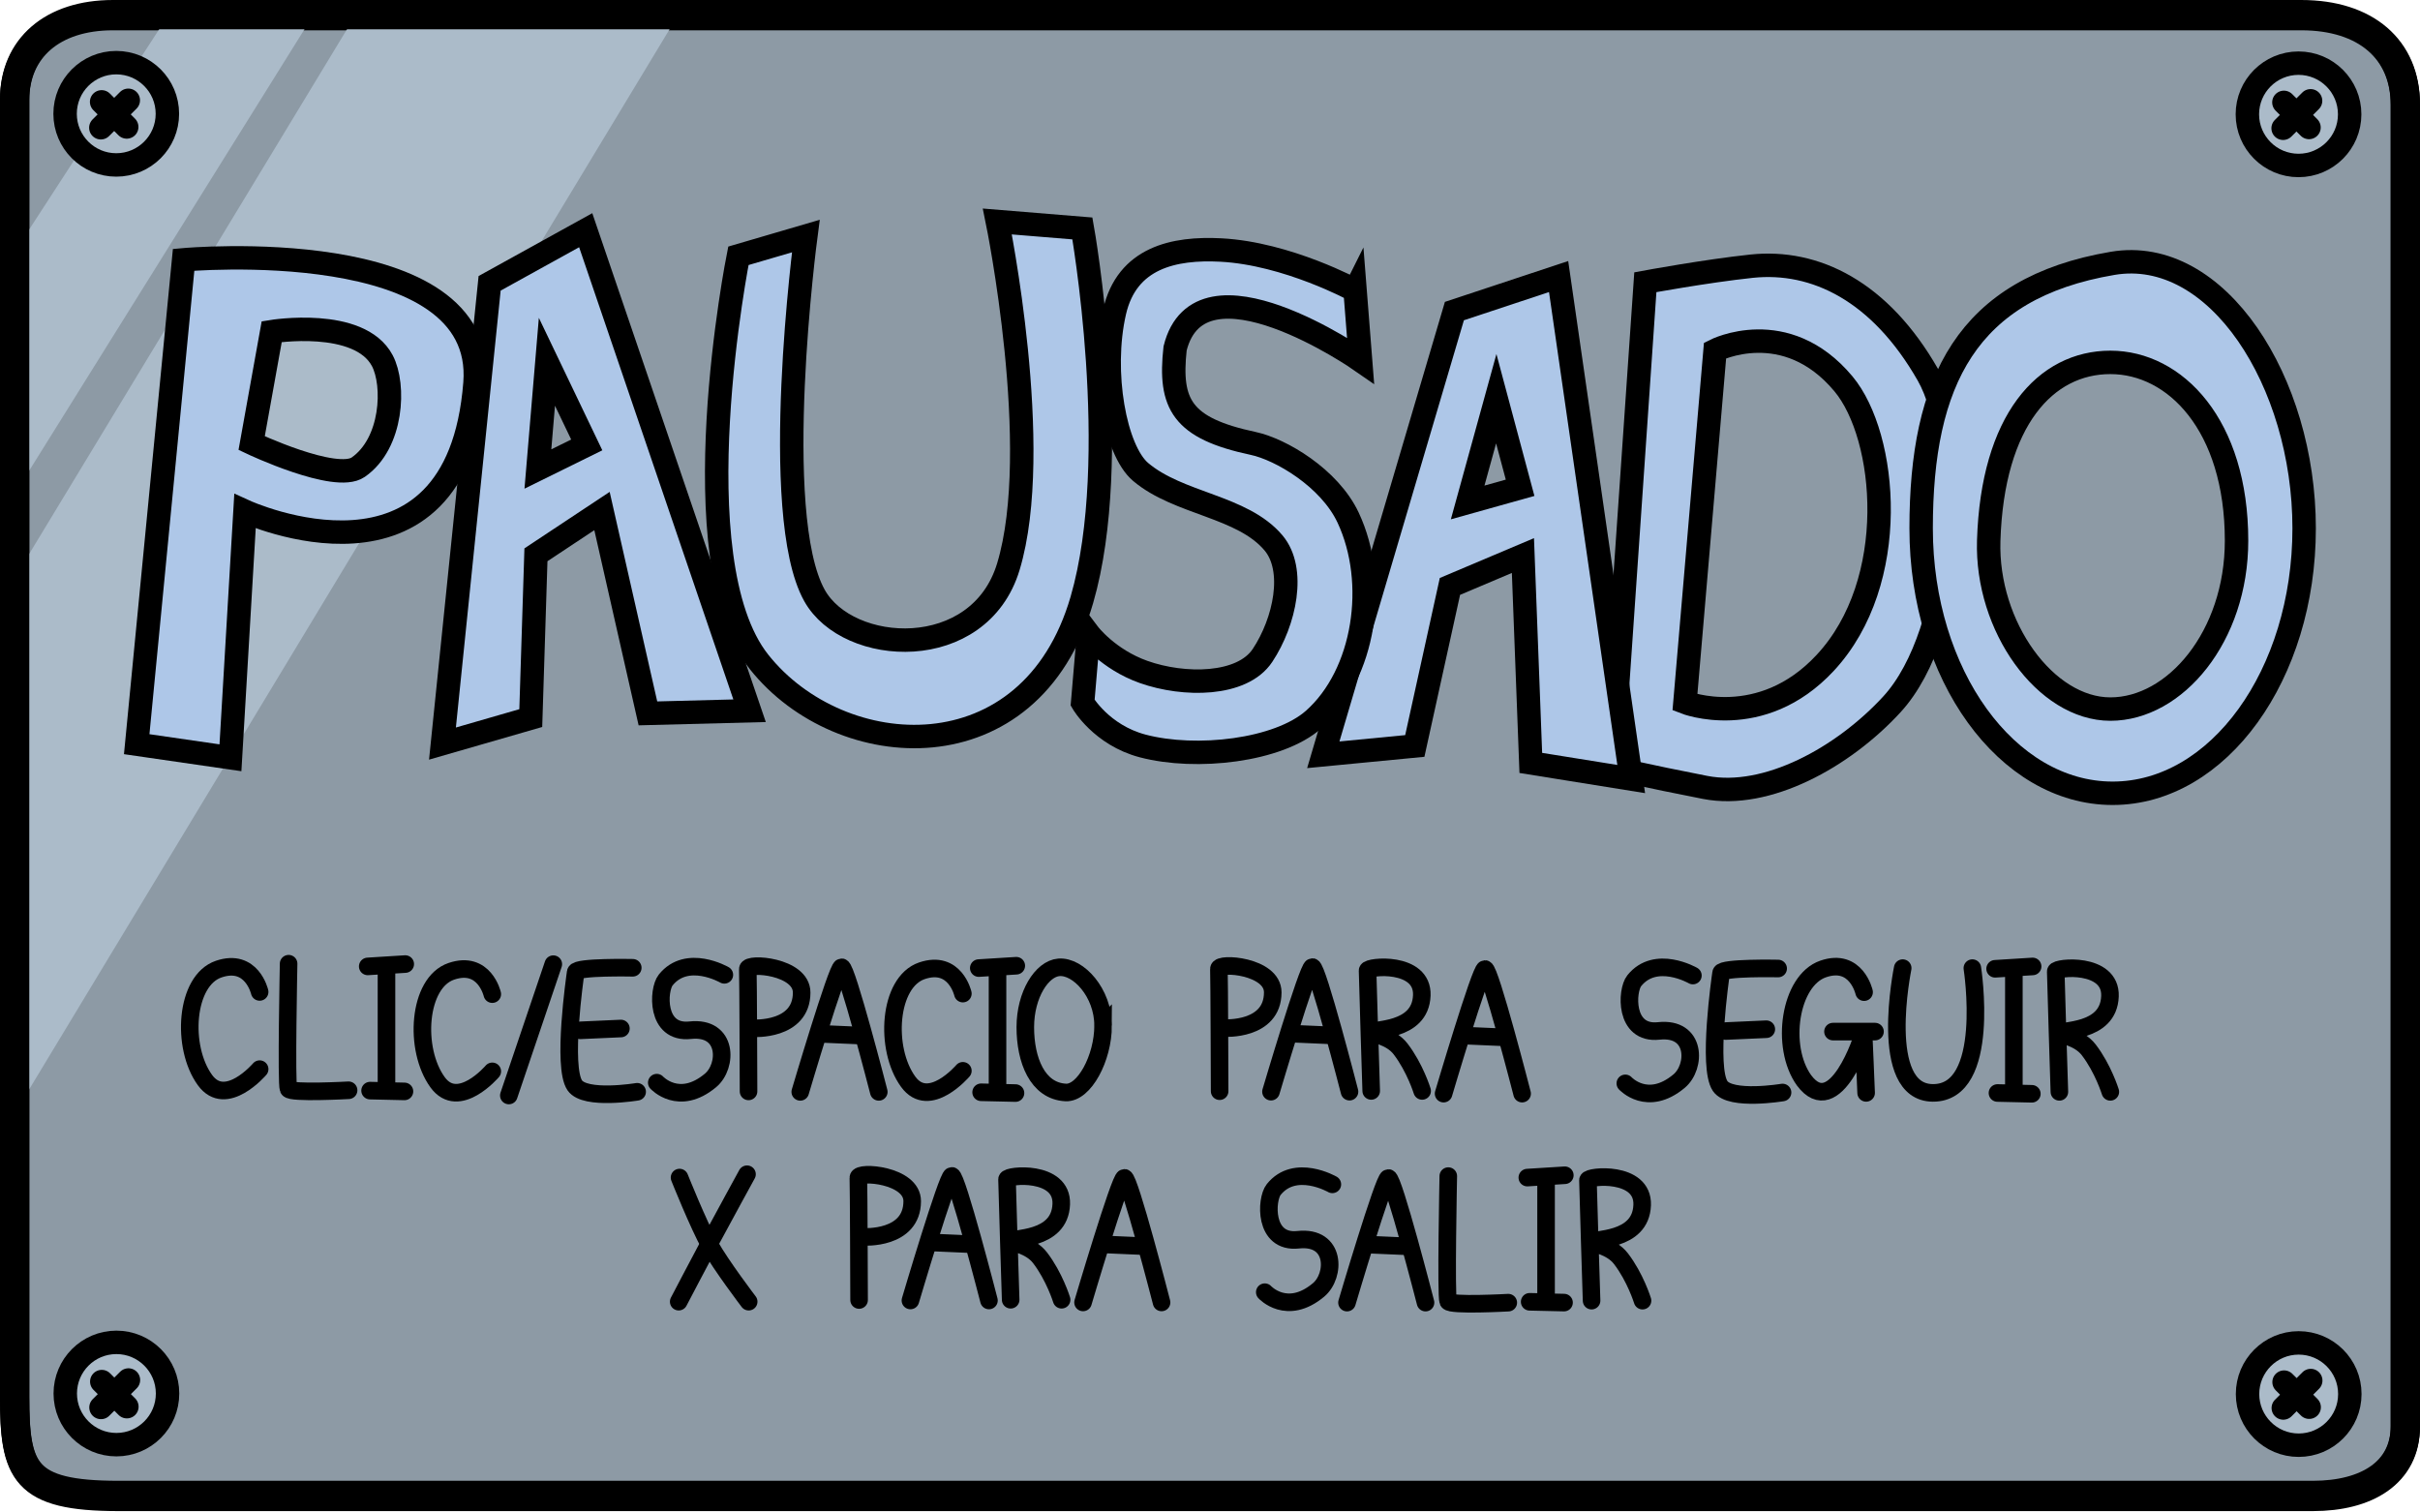
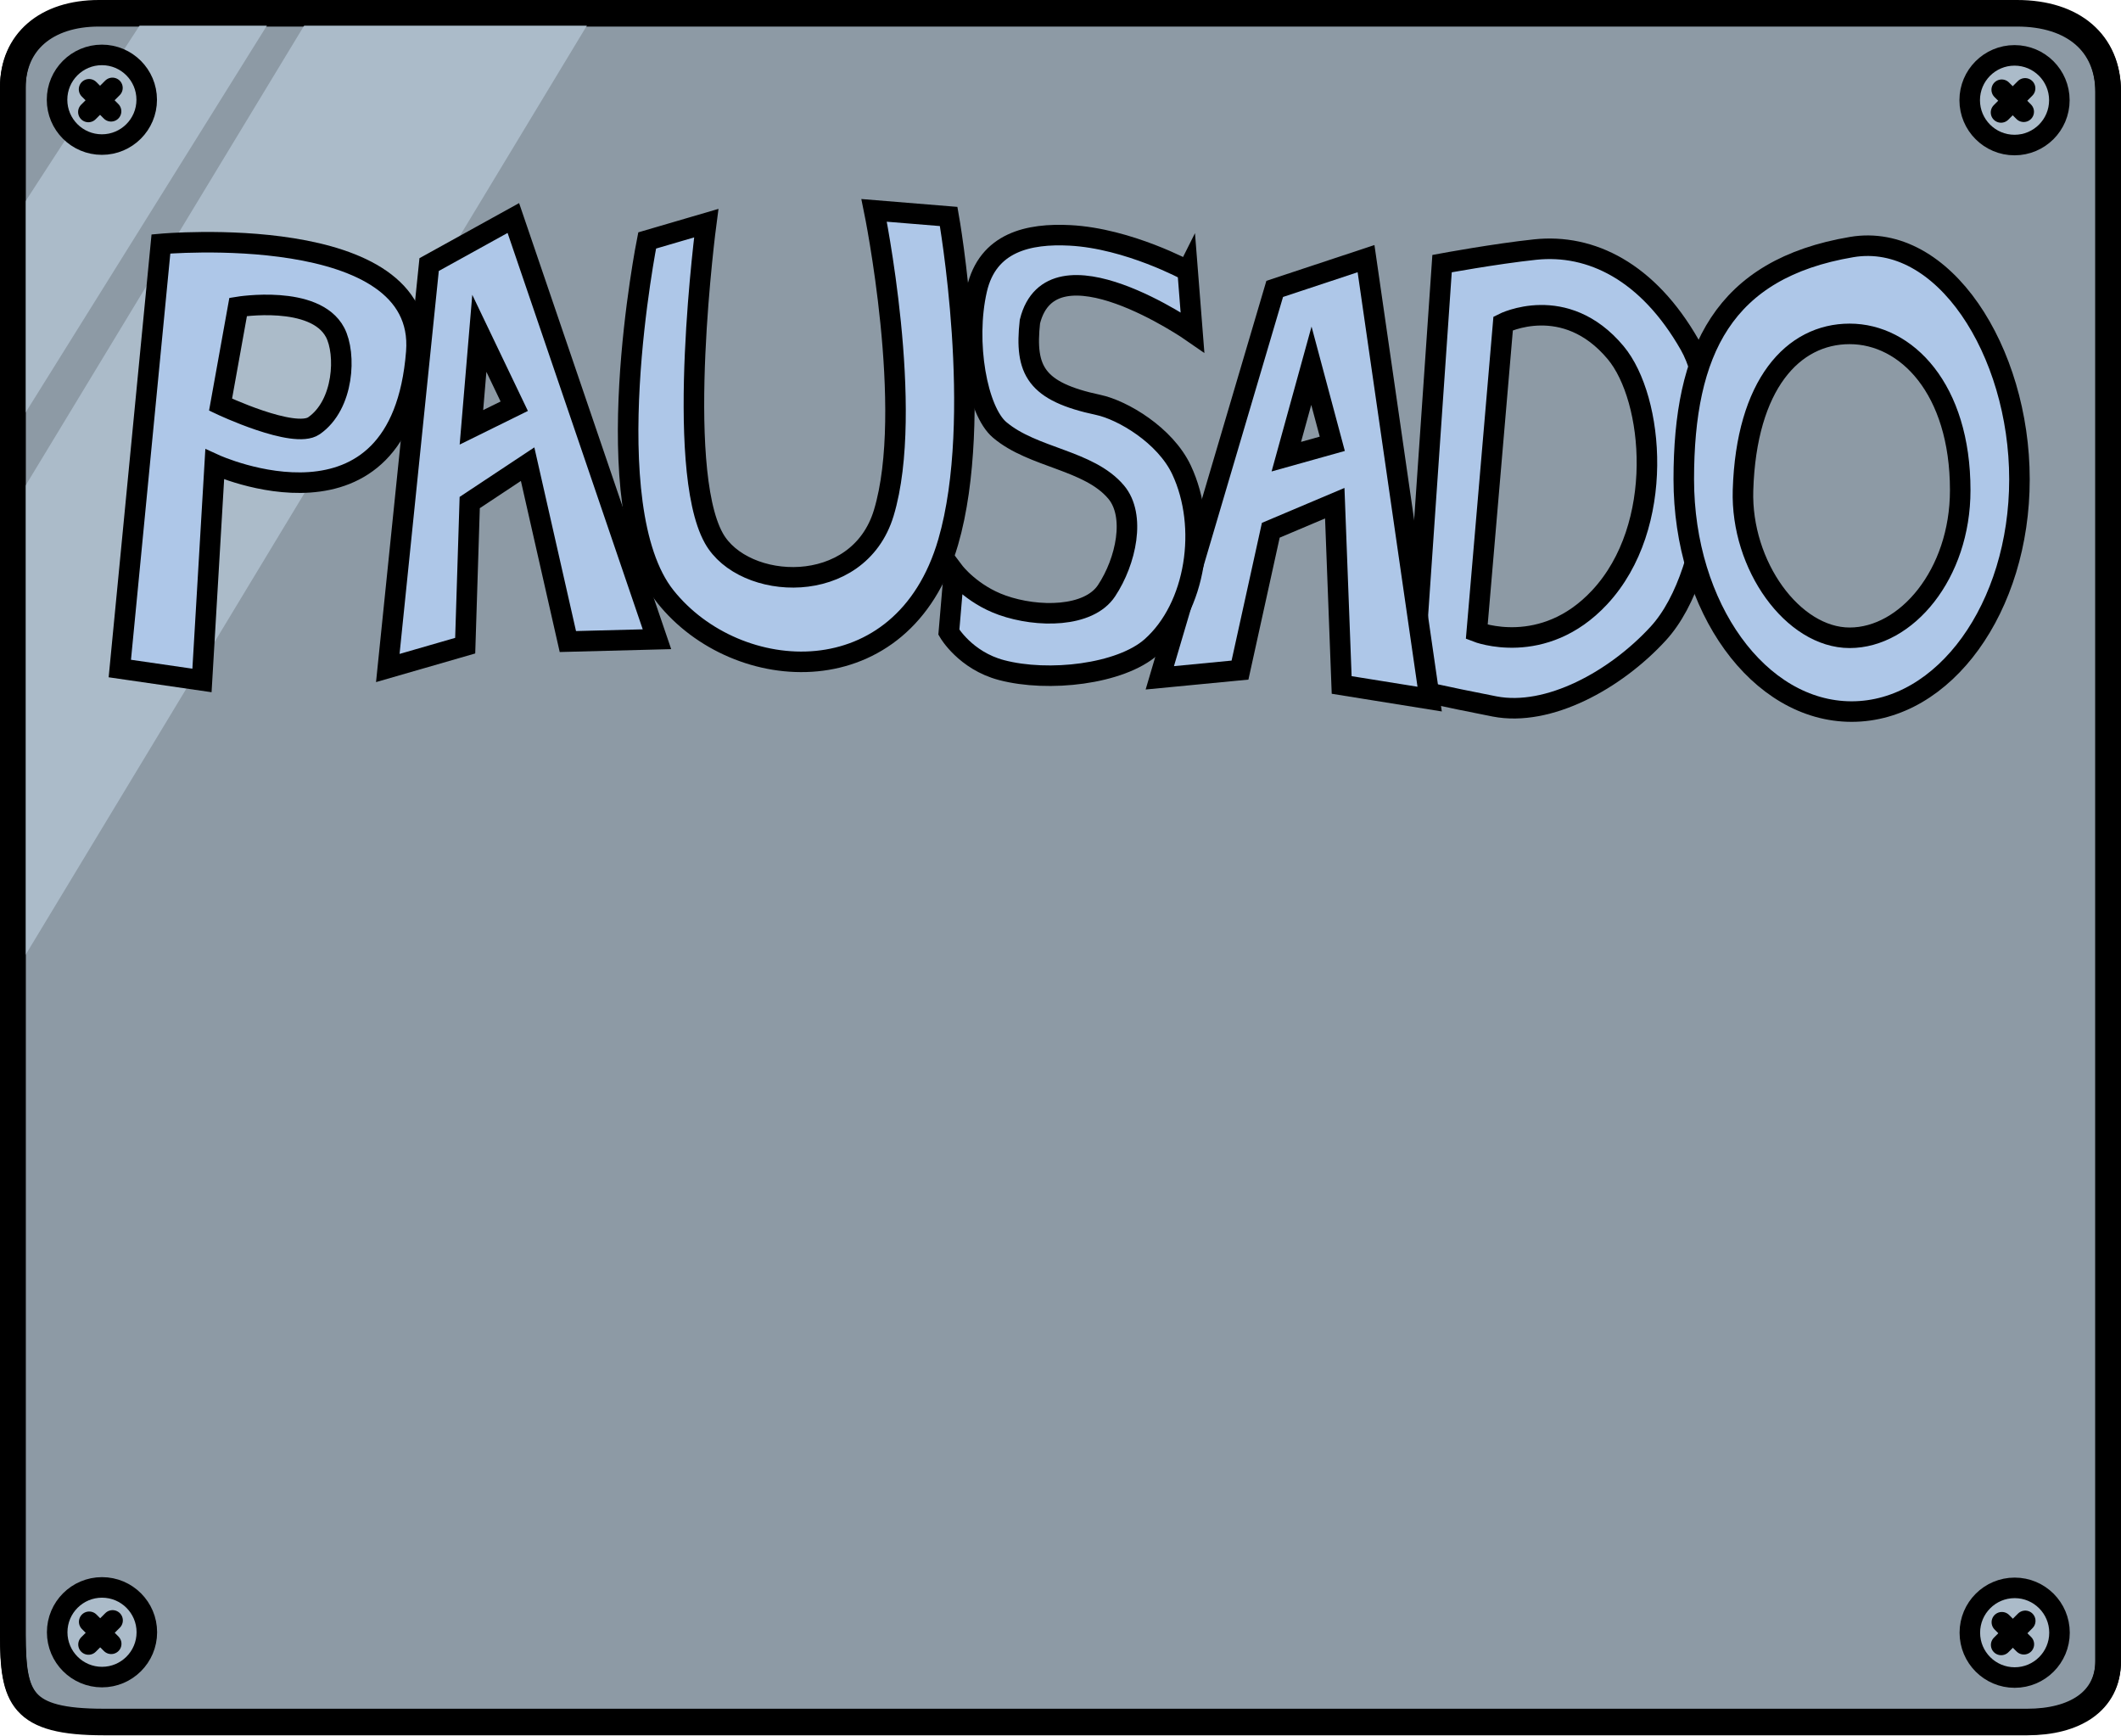
- <svg xmlns="http://www.w3.org/2000/svg" version="1.1" width="206.563" height="128.982" viewBox="0,0,206.563,128.982">
-   <g transform="translate(-141.836,-115.0397)">
-     <g data-paper-data="{&quot;isPaintingLayer&quot;:true}" fill-rule="nonzero" stroke-linejoin="miter" stroke-miterlimit="10" stroke-dasharray="" stroke-dashoffset="0" style="mix-blend-mode: normal">
-       <path d="M143.086,234.289c0,-25.051 0,-97.761 0,-110.702c0,-4.41 3.254,-7.21 8.379,-7.21c19.312,0 151.158,0 186.811,0c5.489,0 8.872,2.911 8.872,7.635c0,13.685 0,90.706 0,112.823c0,3.952 -3.294,5.938 -7.886,5.938c-18.869,0 -151.526,0 -187.304,0c-8.104,0 -8.872,-2.094 -8.872,-8.483z" fill="#8d9aa5" stroke="#000000" stroke-width="2.5" stroke-linecap="butt" />
-       <path d="M142.734,137.079l13.449,-20.712l12.497,-0.2l-25.588,41.025z" fill="#abbbc9" stroke="none" stroke-width="0" stroke-linecap="butt" />
-       <path d="M142.456,165.411l29.635,-48.926l27.439,0.158l-56.716,93.882z" fill="#abbbc9" stroke="none" stroke-width="0" stroke-linecap="butt" />
-       <path d="M143.086,234.202c0,-25.051 0,-97.761 0,-110.702c0,-4.41 3.254,-7.21 8.379,-7.21c19.312,0 151.158,0 186.811,0c5.489,0 8.872,2.911 8.872,7.635c0,13.685 0,90.706 0,112.823c0,3.952 -3.294,5.938 -7.886,5.938c-18.869,0 -151.526,0 -187.304,0c-8.104,0 -8.872,-2.094 -8.872,-8.483z" fill="none" stroke="#000000" stroke-width="2.5" stroke-linecap="butt" />
-       <path d="M153.505,178.561l4.004,-41.345c0,0 25.879,-2.346 24.871,10.523c-1.507,19.238 -19.632,10.946 -19.632,10.946l-1.241,21.037zM172.41,154.92c2.942,-2.034 3.156,-7.019 2.059,-9.094c-1.959,-3.707 -9.44,-2.479 -9.44,-2.479l-1.713,9.514c0,0 7.163,3.394 9.094,2.059z" fill="#aec7e8" stroke="#000000" stroke-width="2" stroke-linecap="butt" />
-       <path d="M279.425,180.57l2.852,-41.44c0,0 5.166,-0.956 9.066,-1.369c5.432,-0.575 10.976,2.139 15.049,9.265c3.422,5.987 2.611,21.952 -3.069,28.134c-4.169,4.537 -10.687,8.112 -15.936,7.092c-5.153,-1.002 -7.962,-1.682 -7.962,-1.682zM299.185,147.802c-4.942,-5.915 -10.958,-2.851 -10.958,-2.851l-2.57,30.042c0,0 6.471,2.542 11.973,-3.373c6.448,-6.932 5.3,-19.334 1.555,-23.818z" fill="#aec7e8" stroke="#000000" stroke-width="2" stroke-linecap="butt" />
-       <path d="M338.51,160.135c0,12.491 -7.318,22.617 -16.346,22.617c-9.028,0 -16.346,-10.126 -16.346,-22.617c0,-12.491 3.857,-20.504 16.346,-22.617c8.923,-1.51 16.346,10.126 16.346,22.617zM321.971,175.565c5.523,0 10.769,-6.189 10.769,-14.374c0,-9.875 -5.246,-15.219 -10.769,-15.219c-5.523,0 -10.066,4.918 -10.385,15.219c-0.227,7.334 4.862,14.374 10.385,14.374z" fill="#aec7e8" stroke="#000000" stroke-width="2" stroke-linecap="butt" />
-       <path d="M179.603,178.51l4.026,-39.287l8.201,-4.534l13.987,41.018l-8.677,0.225l-3.92,-17.273l-5.638,3.737l-0.441,13.938zM191.919,153.017l-3.4,-7.097l-0.77,9.153z" fill="#aec7e8" stroke="#000000" stroke-width="2" stroke-linecap="butt" />
-       <path d="M206.636,171.552c-6.951,-8.738 -1.774,-34.677 -1.774,-34.677l5.755,-1.685c0,0 -3.141,23.708 0.738,30.674c2.87,5.155 14.065,5.776 16.552,-2.456c3.039,-10.058 -0.94,-29.463 -0.94,-29.463l7.259,0.594c0,0 3.482,19.563 -0.047,31.71c-4.385,15.095 -20.591,14.041 -27.543,5.303z" fill="#aec7e8" stroke="#000000" stroke-width="2" stroke-linecap="butt" />
-       <path d="M254.788,179.466l11.191,-37.874l8.895,-2.947l6.196,42.892l-8.57,-1.377l-0.672,-17.7l-6.23,2.635l-2.999,13.618zM271.587,156.675l-2.035,-7.602l-2.442,8.855z" fill="#aec7e8" stroke="#000000" stroke-width="2" stroke-linecap="butt" />
-       <path d="M257.5,139.828l0.47,5.982c0,0 -13.714,-9.547 -15.832,-1.031c-0.52,4.755 0.561,6.813 6.672,8.112c2.332,0.496 6.503,2.932 8.098,6.334c2.602,5.551 1.422,13.366 -2.936,17.228c-3.011,2.669 -10.037,3.463 -14.6,2.26c-3.528,-0.93 -5.127,-3.693 -5.127,-3.693l0.502,-5.896c0,0 1.652,2.191 4.706,3.273c3.437,1.217 8.407,1.211 10.148,-1.414c1.911,-2.881 2.862,-7.331 0.929,-9.613c-2.667,-3.149 -8.077,-3.293 -11.335,-6.047c-2.187,-1.849 -3.405,-8.525 -2.226,-13.665c1.062,-4.63 5.067,-5.486 9.072,-5.278c5.69,0.296 11.458,3.45 11.458,3.45z" fill="#aec7e8" stroke="#000000" stroke-width="2" stroke-linecap="butt" />
-       <path d="M147.392,124.753c0,-2.411 1.955,-4.366 4.366,-4.366c2.411,0 4.366,1.955 4.366,4.366c0,2.411 -1.955,4.366 -4.366,4.366c-2.411,0 -4.366,-1.955 -4.366,-4.366z" fill="#abbbc9" stroke="#000000" stroke-width="2" stroke-linecap="butt" />
-       <path d="M152.653,125.877l-2.143,-2.143" fill="none" stroke="#000000" stroke-width="2" stroke-linecap="round" />
-       <path d="M333.664,124.797c0,-2.411 1.955,-4.366 4.366,-4.366c2.411,0 4.366,1.955 4.366,4.366c0,2.411 -1.955,4.366 -4.366,4.366c-2.411,0 -4.366,-1.955 -4.366,-4.366z" fill="#abbbc9" stroke="#000000" stroke-width="2" stroke-linecap="butt" />
-       <path d="M336.782,123.778l2.143,2.143" fill="none" stroke="#000000" stroke-width="2" stroke-linecap="round" />
-       <path d="M150.443,125.944l2.344,-2.344" fill="none" stroke="#000000" stroke-width="2" stroke-linecap="round" />
-       <path d="M336.715,125.988l2.344,-2.344" fill="none" stroke="#000000" stroke-width="2" stroke-linecap="round" />
-       <path d="M147.406,233.987c0,-2.411 1.955,-4.366 4.366,-4.366c2.411,0 4.366,1.955 4.366,4.366c0,2.411 -1.955,4.366 -4.366,4.366c-2.411,0 -4.366,-1.955 -4.366,-4.366z" fill="#abbbc9" stroke="#000000" stroke-width="2" stroke-linecap="butt" />
-       <path d="M150.523,232.968l2.143,2.143" fill="none" stroke="#000000" stroke-width="2" stroke-linecap="round" />
-       <path d="M333.678,234.032c0,-2.411 1.955,-4.366 4.366,-4.366c2.411,0 4.366,1.955 4.366,4.366c0,2.411 -1.955,4.366 -4.366,4.366c-2.411,0 -4.366,-1.955 -4.366,-4.366z" fill="#abbbc9" stroke="#000000" stroke-width="2" stroke-linecap="butt" />
-       <path d="M336.796,233.013l2.143,2.143" fill="none" stroke="#000000" stroke-width="2" stroke-linecap="round" />
-       <path d="M152.8,232.834l-2.344,2.344" fill="none" stroke="#000000" stroke-width="2" stroke-linecap="round" />
-       <path d="M339.073,232.879l-2.344,2.344" fill="none" stroke="#000000" stroke-width="2" stroke-linecap="round" />
-       <path d="M171.591,208.102c0,0 -4.944,0.276 -5.13,-0.114c-0.199,-0.418 0.01,-10.689 0.01,-10.689" fill="none" stroke="#000000" stroke-width="1.5" stroke-linecap="round" />
-       <path d="M163.999,206.299c0,0 -2.886,3.382 -4.666,0.936c-2.05,-2.818 -1.684,-8.502 1.169,-9.474c2.829,-0.964 3.497,1.947 3.497,1.947" fill="none" stroke="#000000" stroke-width="1.5" stroke-linecap="round" />
-       <path d="M176.426,197.33l-3.201,0.2" fill="none" stroke="#000000" stroke-width="1.5" stroke-linecap="round" />
-       <path d="M174.825,197.597v10.402" fill="none" stroke="#000000" stroke-width="1.5" stroke-linecap="round" />
-       <path d="M173.425,208.132l2.934,0.067" fill="none" stroke="#000000" stroke-width="1.5" stroke-linecap="round" />
-       <path d="M183.856,206.487c0,0 -2.886,3.382 -4.666,0.936c-2.05,-2.818 -1.684,-8.502 1.169,-9.474c2.829,-0.964 3.497,1.947 3.497,1.947" fill="none" stroke="#000000" stroke-width="1.5" stroke-linecap="round" />
-       <path d="M189.064,197.338l-3.796,11.21" fill="none" stroke="#000000" stroke-width="1.5" stroke-linecap="round" />
-       <path d="M210.143,208.239c0,0 3.147,-10.637 3.528,-10.637c0.439,0 3.175,10.637 3.175,10.637" fill="none" stroke="#000000" stroke-width="1.5" stroke-linecap="round" />
-       <path d="M211.891,203.285l3.351,0.146" fill="none" stroke="#000000" stroke-width="1.5" stroke-linecap="round" />
-       <path d="M205.729,208.199c0,0 -0.029,-9.778 -0.063,-10.432c-0.03,-0.591 4.604,-0.27 4.597,2c-0.009,3.299 -4.15,3.044 -4.15,3.044" fill="none" stroke="#000000" stroke-width="1.5" stroke-linecap="round" />
-       <path d="M224.023,206.441c0,0 -2.886,3.382 -4.666,0.936c-2.05,-2.818 -1.684,-8.502 1.169,-9.474c2.829,-0.964 3.497,1.947 3.497,1.947" fill="none" stroke="#000000" stroke-width="1.5" stroke-linecap="round" />
-       <path d="M196.221,208.231c0,0 -4.442,0.744 -5.325,-0.549c-1.086,-1.592 0.022,-9.253 0.079,-9.66c0.067,-0.478 4.871,-0.375 4.871,-0.375" fill="none" stroke="#000000" stroke-width="1.5" stroke-linecap="round" />
-       <path d="M228.582,197.472l-3.201,0.2" fill="none" stroke="#000000" stroke-width="1.5" stroke-linecap="round" />
-       <path d="M226.981,197.739v10.402" fill="none" stroke="#000000" stroke-width="1.5" stroke-linecap="round" />
-       <path d="M225.581,208.274l2.934,0.067" fill="none" stroke="#000000" stroke-width="1.5" stroke-linecap="round" />
-       <path d="M203.664,198.248c0,0 -3.18,-1.832 -5.006,0.442c-0.667,0.83 -0.866,4.607 2.09,4.286c3.228,-0.351 3.202,3.062 1.736,4.286c-2.702,2.255 -4.588,0.19 -4.588,0.19" fill="none" stroke="#000000" stroke-width="1.5" stroke-linecap="round" />
-       <path d="M191.369,202.986l3.466,-0.156" fill="none" stroke="#000000" stroke-width="1.5" stroke-linecap="round" />
-       <path d="M235.993,202.574c0,2.791 -1.617,5.795 -3.188,5.717c-2.423,-0.12 -3.452,-2.779 -3.452,-5.569c0,-2.791 1.417,-4.998 2.867,-5.113c1.663,-0.132 3.772,2.175 3.772,4.966z" fill="none" stroke="#000000" stroke-width="1.5" stroke-linecap="butt" />
-       <path d="M250.323,208.222c0,0 3.147,-10.637 3.528,-10.637c0.439,0 3.175,10.637 3.175,10.637" fill="none" stroke="#000000" stroke-width="1.5" stroke-linecap="round" />
-       <path d="M252.071,203.268l3.351,0.146" fill="none" stroke="#000000" stroke-width="1.5" stroke-linecap="round" />
-       <path d="M245.94,208.181c0,0 -0.029,-9.778 -0.063,-10.432c-0.03,-0.591 4.604,-0.27 4.597,2c-0.009,3.299 -4.15,3.044 -4.15,3.044" fill="none" stroke="#000000" stroke-width="1.5" stroke-linecap="round" />
-       <path d="M258.878,208.159c0,0 -0.31,-9.736 -0.311,-10.276c-0,-0.371 4.738,-0.839 4.629,2.117c-0.118,3.227 -4.326,2.798 -4.288,3.189c0.01,0.103 1.622,0.274 2.475,1.384c1.232,1.603 1.843,3.586 1.843,3.586" fill="none" stroke="#000000" stroke-width="1.5" stroke-linecap="round" />
-       <path d="M265.056,208.389c0,0 3.147,-10.637 3.528,-10.637c0.439,0 3.175,10.637 3.175,10.637" fill="none" stroke="#000000" stroke-width="1.5" stroke-linecap="round" />
-       <path d="M266.804,203.435l3.351,0.146" fill="none" stroke="#000000" stroke-width="1.5" stroke-linecap="round" />
-       <path d="M301.122,208.326c0,0 -0.212,-5.306 -0.226,-5.121c-0.025,0.333 -2.426,7.603 -5.076,4.046c-2.05,-2.861 -1.221,-8.516 1.632,-9.502c2.829,-0.979 3.497,1.977 3.497,1.977" fill="none" stroke="#000000" stroke-width="1.5" stroke-linecap="round" />
-       <path d="M301.88,203.094h-3.587" fill="none" stroke="#000000" stroke-width="1.5" stroke-linecap="round" />
-       <path d="M293.988,208.293c0,0 -4.442,0.744 -5.325,-0.549c-1.086,-1.592 0.022,-9.253 0.079,-9.66c0.067,-0.478 4.871,-0.375 4.871,-0.375" fill="none" stroke="#000000" stroke-width="1.5" stroke-linecap="round" />
-       <path d="M315.333,197.533l-3.201,0.2" fill="none" stroke="#000000" stroke-width="1.5" stroke-linecap="round" />
-       <path d="M313.733,197.8v10.402" fill="none" stroke="#000000" stroke-width="1.5" stroke-linecap="round" />
-       <path d="M312.333,208.335l2.934,0.067" fill="none" stroke="#000000" stroke-width="1.5" stroke-linecap="round" />
-       <path d="M286.336,198.309c0,0 -3.18,-1.832 -5.006,0.442c-0.667,0.83 -0.866,4.607 2.09,4.286c3.228,-0.351 3.202,3.062 1.736,4.286c-2.702,2.255 -4.588,0.19 -4.588,0.19" fill="none" stroke="#000000" stroke-width="1.5" stroke-linecap="round" />
-       <path d="M289.136,203.047l3.466,-0.156" fill="none" stroke="#000000" stroke-width="1.5" stroke-linecap="round" />
-       <path d="M317.618,208.237c0,0 -0.31,-9.736 -0.311,-10.276c-0,-0.371 4.738,-0.839 4.629,2.117c-0.118,3.227 -4.326,2.798 -4.288,3.189c0.01,0.103 1.622,0.274 2.475,1.384c1.232,1.603 1.843,3.586 1.843,3.586" fill="none" stroke="#000000" stroke-width="1.5" stroke-linecap="round" />
-       <path d="M310.19,197.677c0,0 1.665,10.676 -3.372,10.649c-4.751,-0.025 -2.574,-10.649 -2.574,-10.649" fill="none" stroke="#000000" stroke-width="1.5" stroke-linecap="round" />
-       <path d="M205.741,226.147c0,0 -2.346,-3.077 -3.31,-4.806c-1.002,-1.799 -2.592,-5.788 -2.592,-5.788" fill="none" stroke="#000000" stroke-width="1.5" stroke-linecap="round" />
-       <path d="M199.768,226.147c0,0 1.857,-3.549 2.785,-5.281c1.008,-1.881 3.045,-5.597 3.045,-5.597" fill="none" stroke="#000000" stroke-width="1.5" stroke-linecap="round" />
-       <path d="M219.547,226.045c0,0 3.147,-10.637 3.528,-10.637c0.439,0 3.175,10.637 3.175,10.637" fill="none" stroke="#000000" stroke-width="1.5" stroke-linecap="round" />
-       <path d="M221.296,221.091l3.351,0.146" fill="none" stroke="#000000" stroke-width="1.5" stroke-linecap="round" />
-       <path d="M215.165,226.004c0,0 -0.029,-9.778 -0.063,-10.432c-0.03,-0.591 4.604,-0.27 4.597,2c-0.009,3.299 -4.15,3.044 -4.15,3.044" fill="none" stroke="#000000" stroke-width="1.5" stroke-linecap="round" />
-       <path d="M228.103,225.982c0,0 -0.31,-9.736 -0.311,-10.276c-0,-0.371 4.738,-0.839 4.629,2.117c-0.118,3.227 -4.326,2.798 -4.288,3.189c0.01,0.103 1.622,0.274 2.475,1.384c1.232,1.603 1.843,3.586 1.843,3.586" fill="none" stroke="#000000" stroke-width="1.5" stroke-linecap="round" />
-       <path d="M234.28,226.212c0,0 3.147,-10.637 3.528,-10.637c0.439,0 3.175,10.637 3.175,10.637" fill="none" stroke="#000000" stroke-width="1.5" stroke-linecap="round" />
-       <path d="M236.029,221.258l3.351,0.146" fill="none" stroke="#000000" stroke-width="1.5" stroke-linecap="round" />
-       <path d="M275.404,215.356l-3.201,0.2" fill="none" stroke="#000000" stroke-width="1.5" stroke-linecap="round" />
-       <path d="M273.803,215.623v10.402" fill="none" stroke="#000000" stroke-width="1.5" stroke-linecap="round" />
-       <path d="M272.403,226.158l2.934,0.067" fill="none" stroke="#000000" stroke-width="1.5" stroke-linecap="round" />
-       <path d="M255.561,216.133c0,0 -3.18,-1.832 -5.006,0.442c-0.667,0.83 -0.866,4.607 2.09,4.286c3.228,-0.351 3.202,3.062 1.736,4.286c-2.702,2.255 -4.588,0.19 -4.588,0.19" fill="none" stroke="#000000" stroke-width="1.5" stroke-linecap="round" />
-       <path d="M277.688,226.06c0,0 -0.31,-9.736 -0.311,-10.276c-0,-0.371 4.738,-0.839 4.629,2.117c-0.118,3.227 -4.326,2.798 -4.288,3.189c0.01,0.103 1.622,0.274 2.475,1.384c1.232,1.603 1.843,3.586 1.843,3.586" fill="none" stroke="#000000" stroke-width="1.5" stroke-linecap="round" />
-       <path d="M256.811,226.227c0,0 3.147,-10.637 3.528,-10.637c0.439,0 3.175,10.637 3.175,10.637" fill="none" stroke="#000000" stroke-width="1.5" stroke-linecap="round" />
-       <path d="M258.559,221.273l3.351,0.146" fill="none" stroke="#000000" stroke-width="1.5" stroke-linecap="round" />
-       <path d="M270.577,226.231c0,0 -4.944,0.276 -5.13,-0.114c-0.199,-0.418 0.01,-10.689 0.01,-10.689" fill="none" stroke="#000000" stroke-width="1.5" stroke-linecap="round" />
-     </g>
+ <svg xmlns="http://www.w3.org/2000/svg" version="1.1" width="206.563" height="168.982" viewBox="0 0 206.563 168.982" id="svg74">
+   <defs id="defs74" />
+   <g transform="translate(-141.836,-115.0397)" id="g74">
+     <g data-paper-data="{&quot;isPaintingLayer&quot;:true}" fill-rule="nonzero" stroke-linejoin="miter" stroke-miterlimit="10" stroke-dasharray="none" stroke-dashoffset="0" style="mix-blend-mode:normal" id="g73" />
  </g>
+   <path d="M 1.25,159.249 V 8.547 c 0,-4.41 3.254,-7.21 8.379,-7.21 h 186.811 c 5.489,0 8.872,2.911 8.872,7.635 v 152.823 c 0,3.952 -3.294,5.938 -7.886,5.938 H 10.122 c -8.104,0 -8.872,-2.384 -8.872,-8.483 z" fill="#8d9aa5" stroke="#000000" stroke-width="2.5" stroke-linecap="butt" id="path1" style="mix-blend-mode:normal" />
+   <path d="M 0.898,22.039 14.347,1.328 26.844,1.128 1.256,42.153 Z" fill="#abbbc9" stroke="none" stroke-width="0" stroke-linecap="butt" id="path2" style="mix-blend-mode:normal" />
+   <path d="M 0.62,50.371 30.255,1.445 57.694,1.603 0.978,95.485 Z" fill="#abbbc9" stroke="none" stroke-width="0" stroke-linecap="butt" id="path3" style="mix-blend-mode:normal" />
+   <path d="M 1.25,159.162 V 8.46 c 0,-4.41 3.254,-7.21 8.379,-7.21 H 196.441 c 5.489,0 8.872,2.911 8.872,7.635 v 152.823 c 0,3.952 -3.294,5.938 -7.886,5.938 H 10.122 c -8.104,0 -8.833,-2.279 -8.872,-8.483 z" fill="none" stroke="#000000" stroke-width="2.5" stroke-linecap="butt" id="path4" style="mix-blend-mode:normal" />
+   <path d="m 11.669,65.101 4.004,-41.345 c 0,0 25.879,-2.346 24.871,10.523 -1.507,19.238 -19.632,10.946 -19.632,10.946 l -1.241,21.037 z m 18.905,-23.64 c 2.942,-2.034 3.156,-7.019 2.059,-9.094 -1.959,-3.707 -9.44,-2.479 -9.44,-2.479 l -1.713,9.514 c 0,0 7.163,3.394 9.094,2.059 z" fill="#aec7e8" stroke="#000000" stroke-width="2" stroke-linecap="butt" id="path5" style="mix-blend-mode:normal" />
+   <path d="m 137.589,67.111 2.852,-41.44 c 0,0 5.166,-0.956 9.066,-1.369 5.432,-0.575 10.976,2.139 15.049,9.265 3.422,5.987 2.611,21.952 -3.069,28.134 -4.169,4.537 -10.687,8.112 -15.936,7.092 -5.153,-1.002 -7.962,-1.682 -7.962,-1.682 z m 19.76,-32.768 c -4.942,-5.915 -10.958,-2.851 -10.958,-2.851 l -2.57,30.042 c 0,0 6.471,2.542 11.973,-3.373 6.448,-6.932 5.3,-19.334 1.555,-23.818 z" fill="#aec7e8" stroke="#000000" stroke-width="2" stroke-linecap="butt" id="path6" style="mix-blend-mode:normal" />
+   <path d="m 196.674,46.676 c 0,12.491 -7.318,22.617 -16.346,22.617 -9.028,0 -16.346,-10.126 -16.346,-22.617 0,-12.491 3.857,-20.504 16.346,-22.617 8.923,-1.51 16.346,10.126 16.346,22.617 z m -16.538,15.431 c 5.523,0 10.769,-6.189 10.769,-14.374 0,-9.875 -5.246,-15.219 -10.769,-15.219 -5.523,0 -10.066,4.918 -10.385,15.219 -0.227,7.334 4.862,14.374 10.385,14.374 z" fill="#aec7e8" stroke="#000000" stroke-width="2" stroke-linecap="butt" id="path7" style="mix-blend-mode:normal" />
+   <path d="m 37.767,65.051 4.026,-39.287 8.201,-4.534 13.987,41.018 -8.677,0.225 -3.92,-17.273 -5.638,3.737 -0.441,13.938 z m 12.315,-25.494 -3.4,-7.097 -0.77,9.153 z" fill="#aec7e8" stroke="#000000" stroke-width="2" stroke-linecap="butt" id="path8" style="mix-blend-mode:normal" />
+   <path d="m 64.8,58.093 c -6.951,-8.738 -1.774,-34.677 -1.774,-34.677 l 5.755,-1.685 c 0,0 -3.141,23.708 0.738,30.674 2.87,5.155 14.065,5.776 16.552,-2.456 3.039,-10.058 -0.94,-29.463 -0.94,-29.463 l 7.259,0.594 c 0,0 3.482,19.563 -0.047,31.71 -4.385,15.095 -20.591,14.041 -27.543,5.303 z" fill="#aec7e8" stroke="#000000" stroke-width="2" stroke-linecap="butt" id="path9" style="mix-blend-mode:normal" />
+   <path d="m 112.952,66.007 11.191,-37.874 8.895,-2.947 6.196,42.892 -8.57,-1.377 -0.672,-17.7 -6.23,2.635 -2.999,13.618 z m 16.799,-22.79 -2.035,-7.602 -2.442,8.855 z" fill="#aec7e8" stroke="#000000" stroke-width="2" stroke-linecap="butt" id="path10" style="mix-blend-mode:normal" />
+   <path d="m 115.664,26.369 0.47,5.982 c 0,0 -13.714,-9.547 -15.832,-1.031 -0.52,4.755 0.561,6.813 6.672,8.112 2.332,0.496 6.503,2.932 8.098,6.334 2.602,5.551 1.422,13.366 -2.936,17.228 -3.011,2.669 -10.037,3.463 -14.6,2.26 -3.528,-0.93 -5.127,-3.693 -5.127,-3.693 l 0.502,-5.896 c 0,0 1.652,2.191 4.706,3.273 3.437,1.217 8.407,1.211 10.148,-1.414 1.911,-2.881 2.862,-7.331 0.929,-9.613 -2.667,-3.149 -8.077,-3.293 -11.335,-6.047 -2.187,-1.849 -3.405,-8.525 -2.226,-13.665 1.062,-4.63 5.067,-5.486 9.072,-5.278 5.69,0.296 11.458,3.45 11.458,3.45 z" fill="#aec7e8" stroke="#000000" stroke-width="2" stroke-linecap="butt" id="path11" style="mix-blend-mode:normal" />
+   <path d="m 5.556,9.713 c 0,-2.411 1.955,-4.366 4.366,-4.366 2.411,0 4.366,1.955 4.366,4.366 0,2.411 -1.955,4.366 -4.366,4.366 -2.411,0 -4.366,-1.955 -4.366,-4.366 z" fill="#abbbc9" stroke="#000000" stroke-width="2" stroke-linecap="butt" id="path12" style="mix-blend-mode:normal" />
+   <path d="M 10.817,10.837 8.674,8.694" fill="none" stroke="#000000" stroke-width="2" stroke-linecap="round" id="path13" style="mix-blend-mode:normal" />
+   <path d="m 191.828,9.758 c 0,-2.411 1.955,-4.366 4.366,-4.366 2.411,0 4.366,1.955 4.366,4.366 0,2.411 -1.955,4.366 -4.366,4.366 -2.411,0 -4.366,-1.955 -4.366,-4.366 z" fill="#abbbc9" stroke="#000000" stroke-width="2" stroke-linecap="butt" id="path14" style="mix-blend-mode:normal" />
+   <path d="m 194.946,8.739 2.143,2.143" fill="none" stroke="#000000" stroke-width="2" stroke-linecap="round" id="path15" style="mix-blend-mode:normal" />
+   <path d="M 8.607,10.904 10.951,8.56" fill="none" stroke="#000000" stroke-width="2" stroke-linecap="round" id="path16" style="mix-blend-mode:normal" />
+   <path d="m 194.879,10.949 2.344,-2.344" fill="none" stroke="#000000" stroke-width="2" stroke-linecap="round" id="path17" style="mix-blend-mode:normal" />
+   <path d="m 5.569,158.948 c 0,-2.411 1.955,-4.366 4.366,-4.366 2.411,0 4.366,1.955 4.366,4.366 0,2.411 -1.955,4.366 -4.366,4.366 -2.411,0 -4.366,-1.955 -4.366,-4.366 z" fill="#abbbc9" stroke="#000000" stroke-width="2" stroke-linecap="butt" id="path18" style="mix-blend-mode:normal" />
+   <path d="m 8.687,157.929 2.143,2.143" fill="none" stroke="#000000" stroke-width="2" stroke-linecap="round" id="path19" style="mix-blend-mode:normal" />
+   <path d="m 191.842,158.992 c 0,-2.411 1.955,-4.366 4.366,-4.366 2.411,0 4.366,1.955 4.366,4.366 0,2.411 -1.955,4.366 -4.366,4.366 -2.411,0 -4.366,-1.955 -4.366,-4.366 z" fill="#abbbc9" stroke="#000000" stroke-width="2" stroke-linecap="butt" id="path20" style="mix-blend-mode:normal" />
+   <path d="m 194.96,157.973 2.143,2.143" fill="none" stroke="#000000" stroke-width="2" stroke-linecap="round" id="path21" style="mix-blend-mode:normal" />
+   <path d="M 10.964,157.795 8.62,160.139" fill="none" stroke="#000000" stroke-width="2" stroke-linecap="round" id="path22" style="mix-blend-mode:normal" />
+   <path d="m 197.237,157.839 -2.344,2.344" fill="none" stroke="#000000" stroke-width="2" stroke-linecap="round" id="path23" style="mix-blend-mode:normal" />
</svg>
